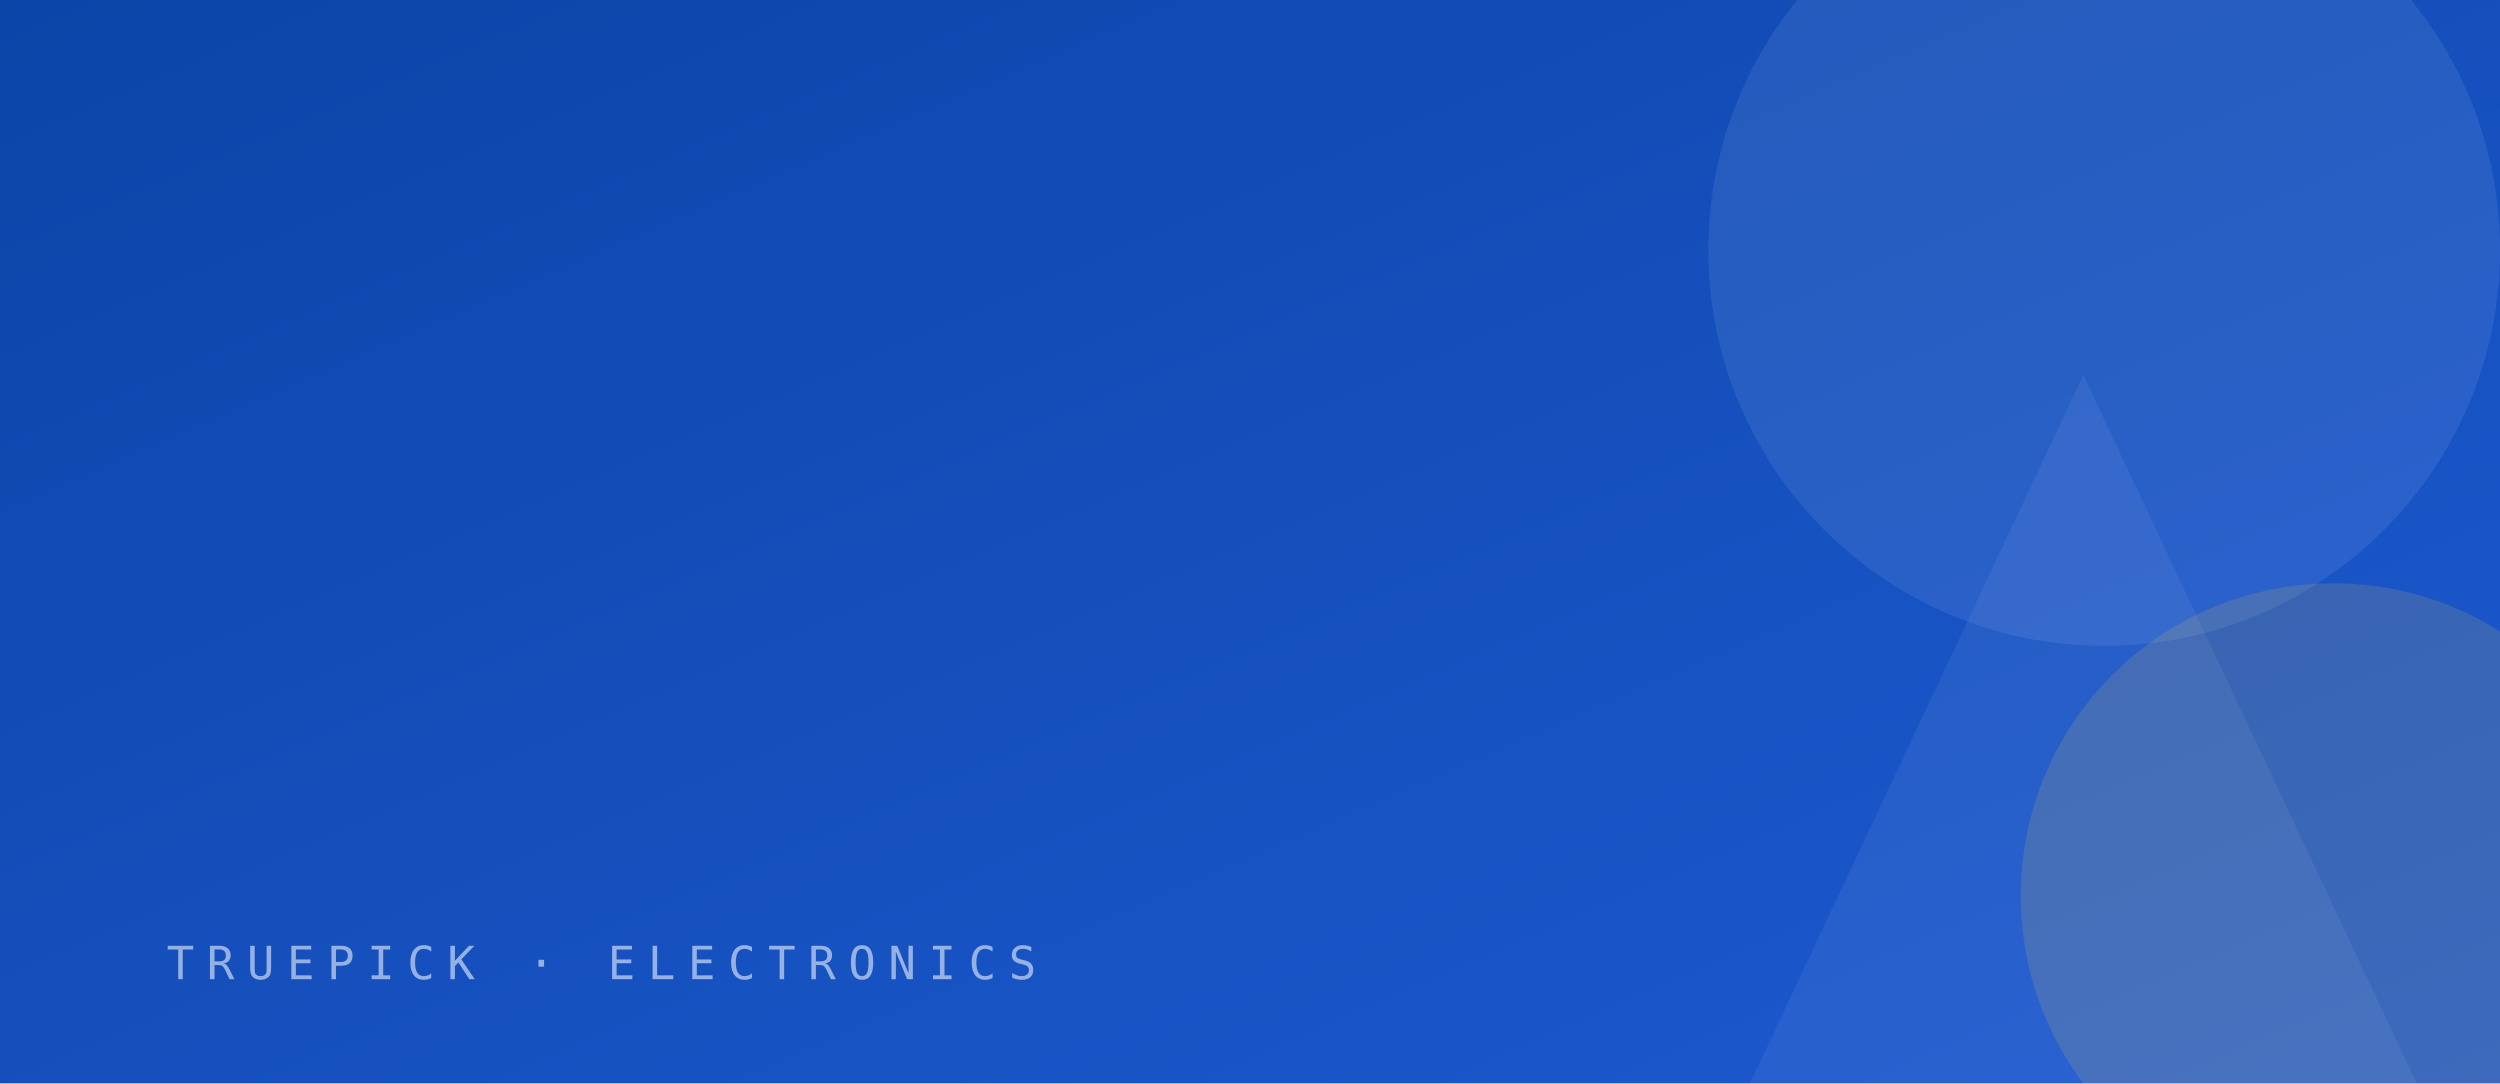
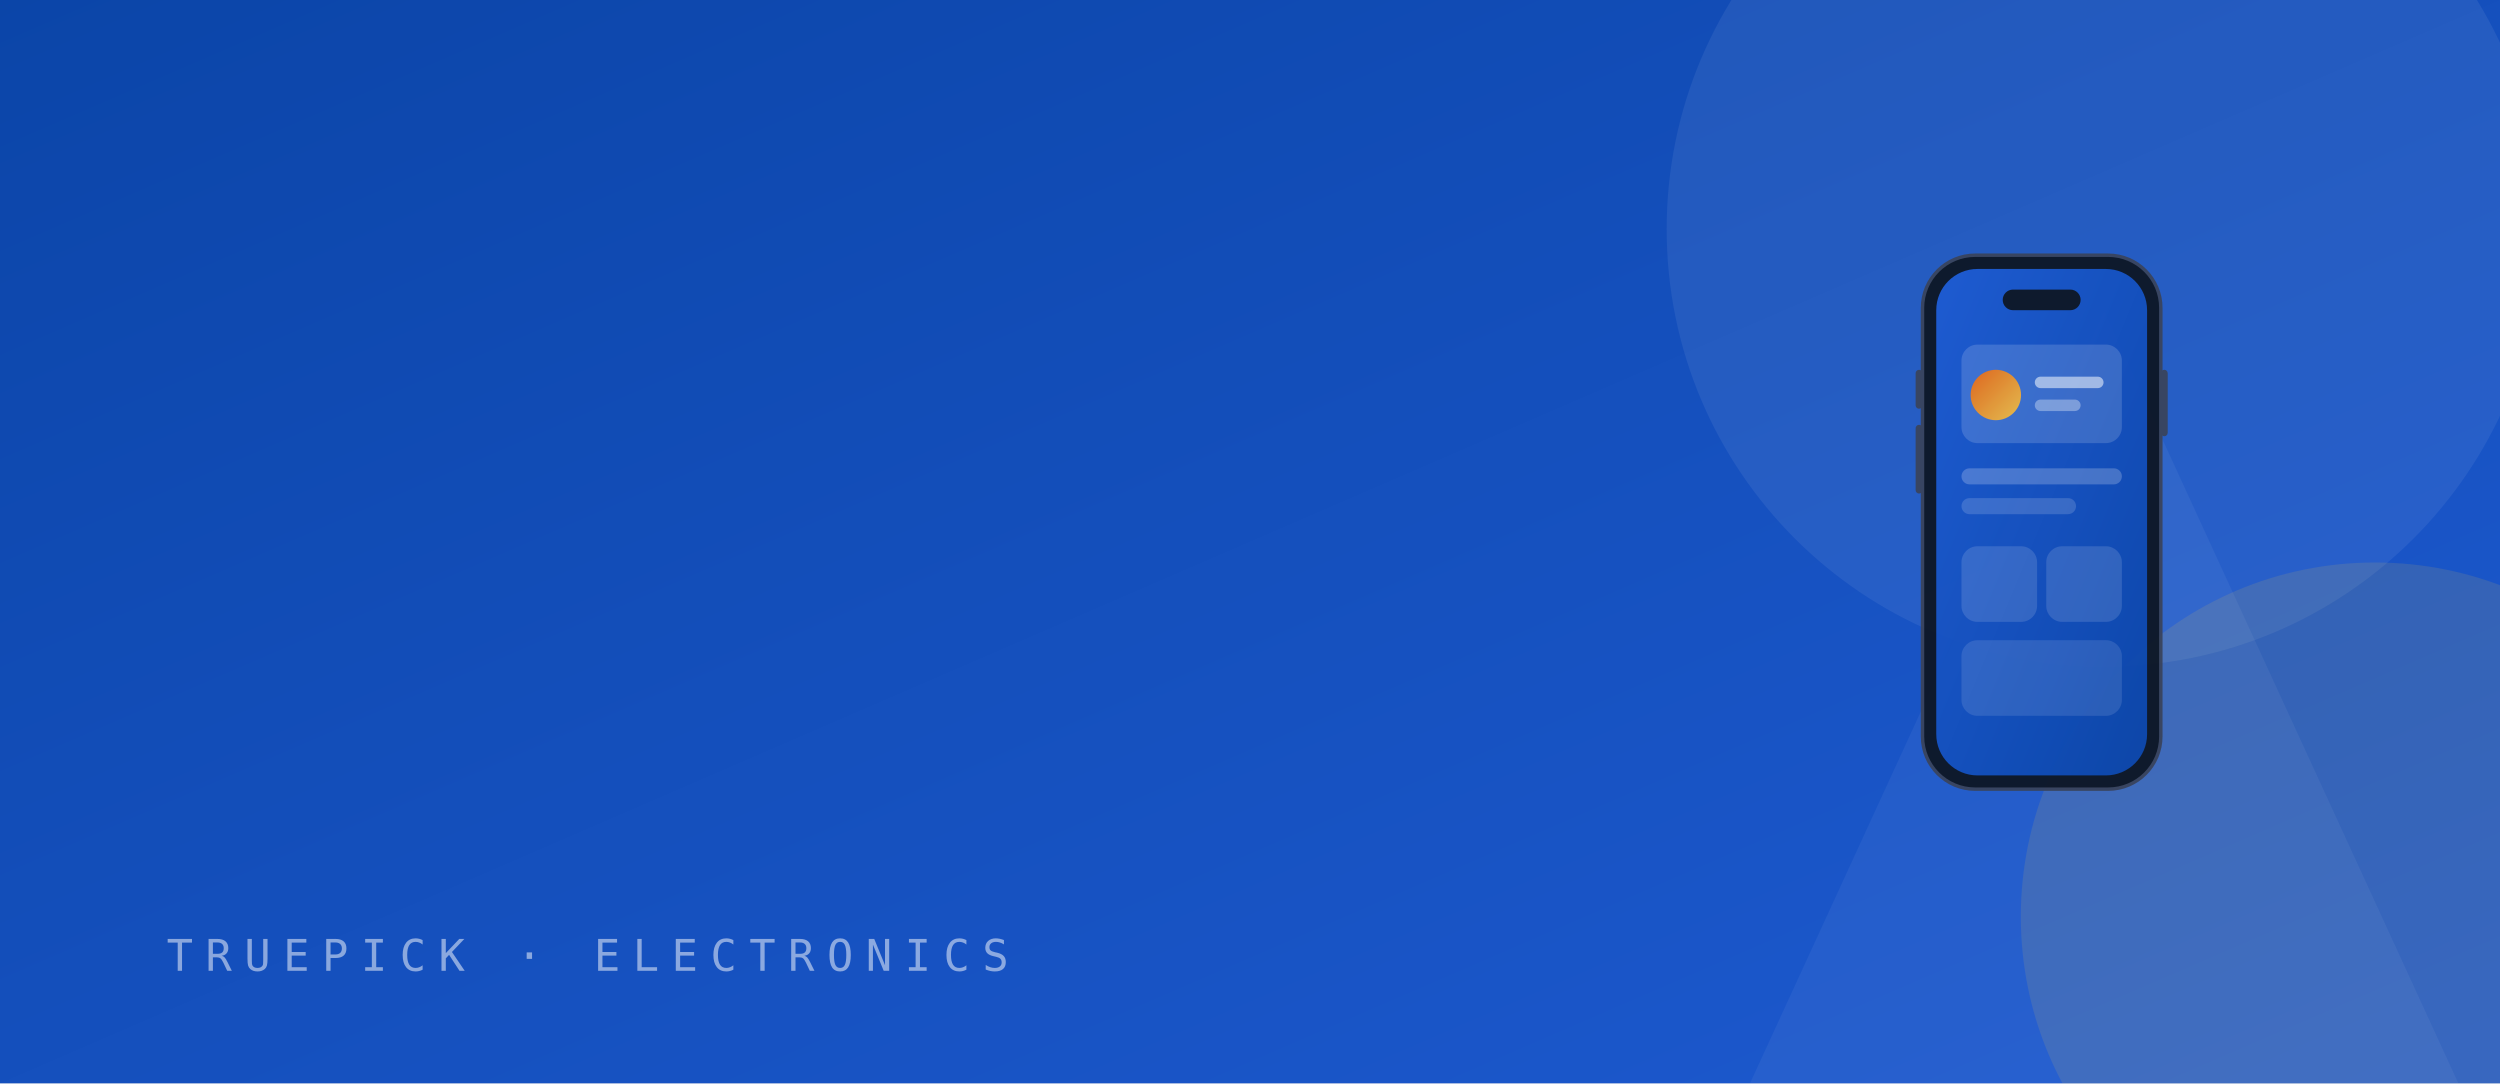
<svg xmlns="http://www.w3.org/2000/svg" viewBox="0 0 1200 520" preserveAspectRatio="xMidYMid slice">
  <defs>
    <linearGradient id="b" x1="0" y1="0" x2="1" y2="1">
      <stop offset="0" stop-color="#0B45A8" />
      <stop offset="1" stop-color="#1E5AD1" />
    </linearGradient>
+     <clipPath id="cp">
+       <rect width="1200" height="520" />
+     </clipPath>
  </defs>
  <rect width="1200" height="520" fill="url(#b)" />
-   <circle cx="1010" cy="120" r="190" fill="#ffffff" opacity="0.08" />
-   <circle cx="1120" cy="430" r="150" fill="#FFC93C" opacity="0.14" />
-   <path d="M840 520 L1000 180 L1160 520 Z" fill="#ffffff" opacity="0.06" />
-   <text x="80" y="470" font-family="'JetBrains Mono',monospace" font-size="22" letter-spacing="6" fill="#ffffff" opacity="0.55">TRUEPICK · ELECTRONICS</text>
+   <g clip-path="url(#cp)">
+     <circle cx="1010" cy="110" r="210" fill="#ffffff" opacity=".07" />
+     <circle cx="1140" cy="440" r="170" fill="#FFC93C" opacity=".12" />
+     <path d="M840 520 L1010 150 L1180 520 Z" fill="#ffffff" opacity=".05" />
+     <g transform="translate(760 40) scale(0.55)" opacity="0.96">
+       <defs>
+         <linearGradient id="scr" x1="0" y1="0" x2="1" y2="1">
+           <stop offset="0" stop-color="#1E5AD1" />
+           <stop offset="1" stop-color="#0B45A8" />
+         </linearGradient>
+         <linearGradient id="scr2" x1="0" y1="0" x2="1" y2="1">
+           <stop offset="0" stop-color="#F76605" />
+           <stop offset="1" stop-color="#FFC93C" />
+         </linearGradient>
+       </defs>
+       <g>
+         <rect x="296" y="150" width="208" height="466" rx="46" fill="#0E1726" />
+         <rect x="296" y="150" width="208" height="466" rx="46" fill="none" stroke="#39445E" stroke-width="3" />
+         <rect x="308" y="162" width="184" height="442" rx="36" fill="url(#scr)" />
+         <rect x="366" y="180" width="68" height="18" rx="9" fill="#0E1726" />
+         <rect x="330" y="228" width="140" height="86" rx="14" fill="#FFFFFF" opacity=".16" />
+         <circle cx="360" cy="272" r="22" fill="url(#scr2)" opacity=".9" />
+         <rect x="394" y="256" width="60" height="10" rx="5" fill="#FFFFFF" opacity=".55" />
+         <rect x="394" y="276" width="40" height="10" rx="5" fill="#FFFFFF" opacity=".35" />
+         <rect x="330" y="336" width="140" height="14" rx="7" fill="#FFFFFF" opacity=".22" />
+         <rect x="330" y="362" width="100" height="14" rx="7" fill="#FFFFFF" opacity=".16" />
+         <rect x="330" y="404" width="66" height="66" rx="14" fill="#FFFFFF" opacity=".14" />
+         <rect x="404" y="404" width="66" height="66" rx="14" fill="#FFFFFF" opacity=".14" />
+         <rect x="330" y="486" width="140" height="66" rx="14" fill="#FFFFFF" opacity=".12" />
+         <rect x="504" y="250" width="6" height="58" rx="3" fill="#39445E" />
+         <rect x="290" y="250" width="6" height="34" rx="3" fill="#39445E" />
+         <rect x="290" y="298" width="6" height="60" rx="3" fill="#39445E" />
+       </g>
+     </g>
+   </g>
+   <text x="80" y="466" font-family="'JetBrains Mono',monospace" font-size="21" letter-spacing="6" fill="#ffffff" opacity="0.5">TRUEPICK · ELECTRONICS</text>
</svg>
